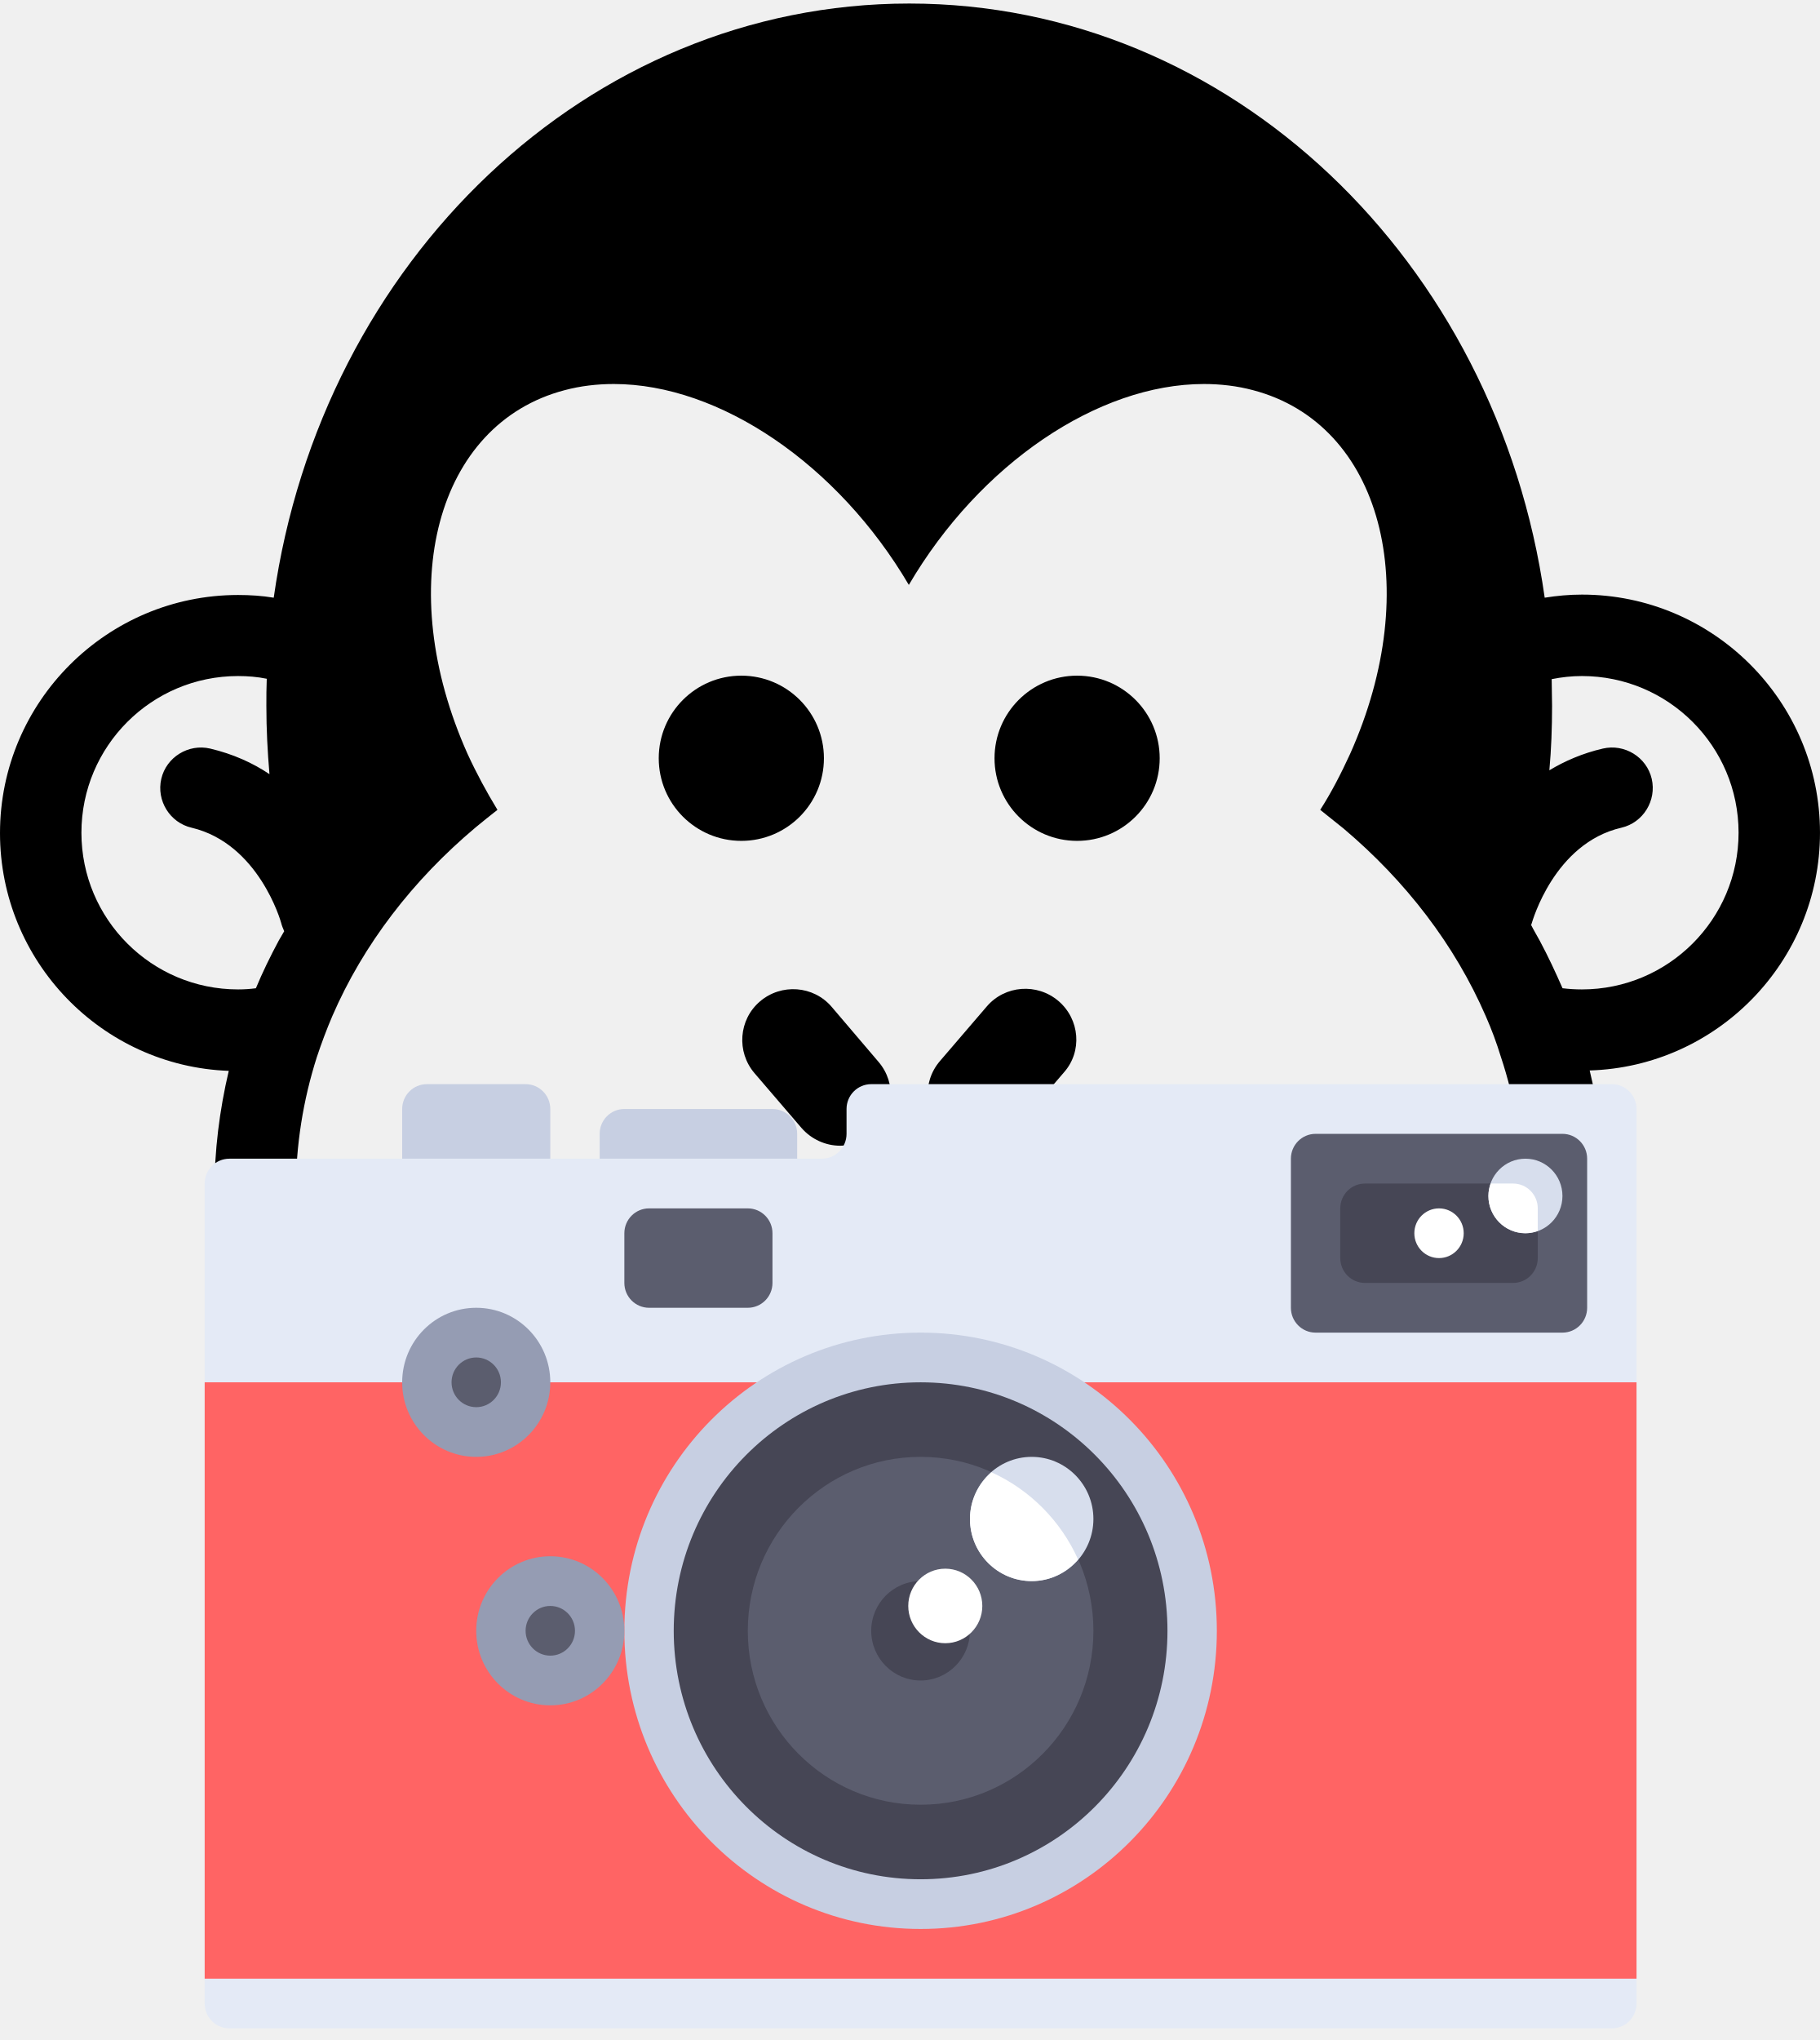
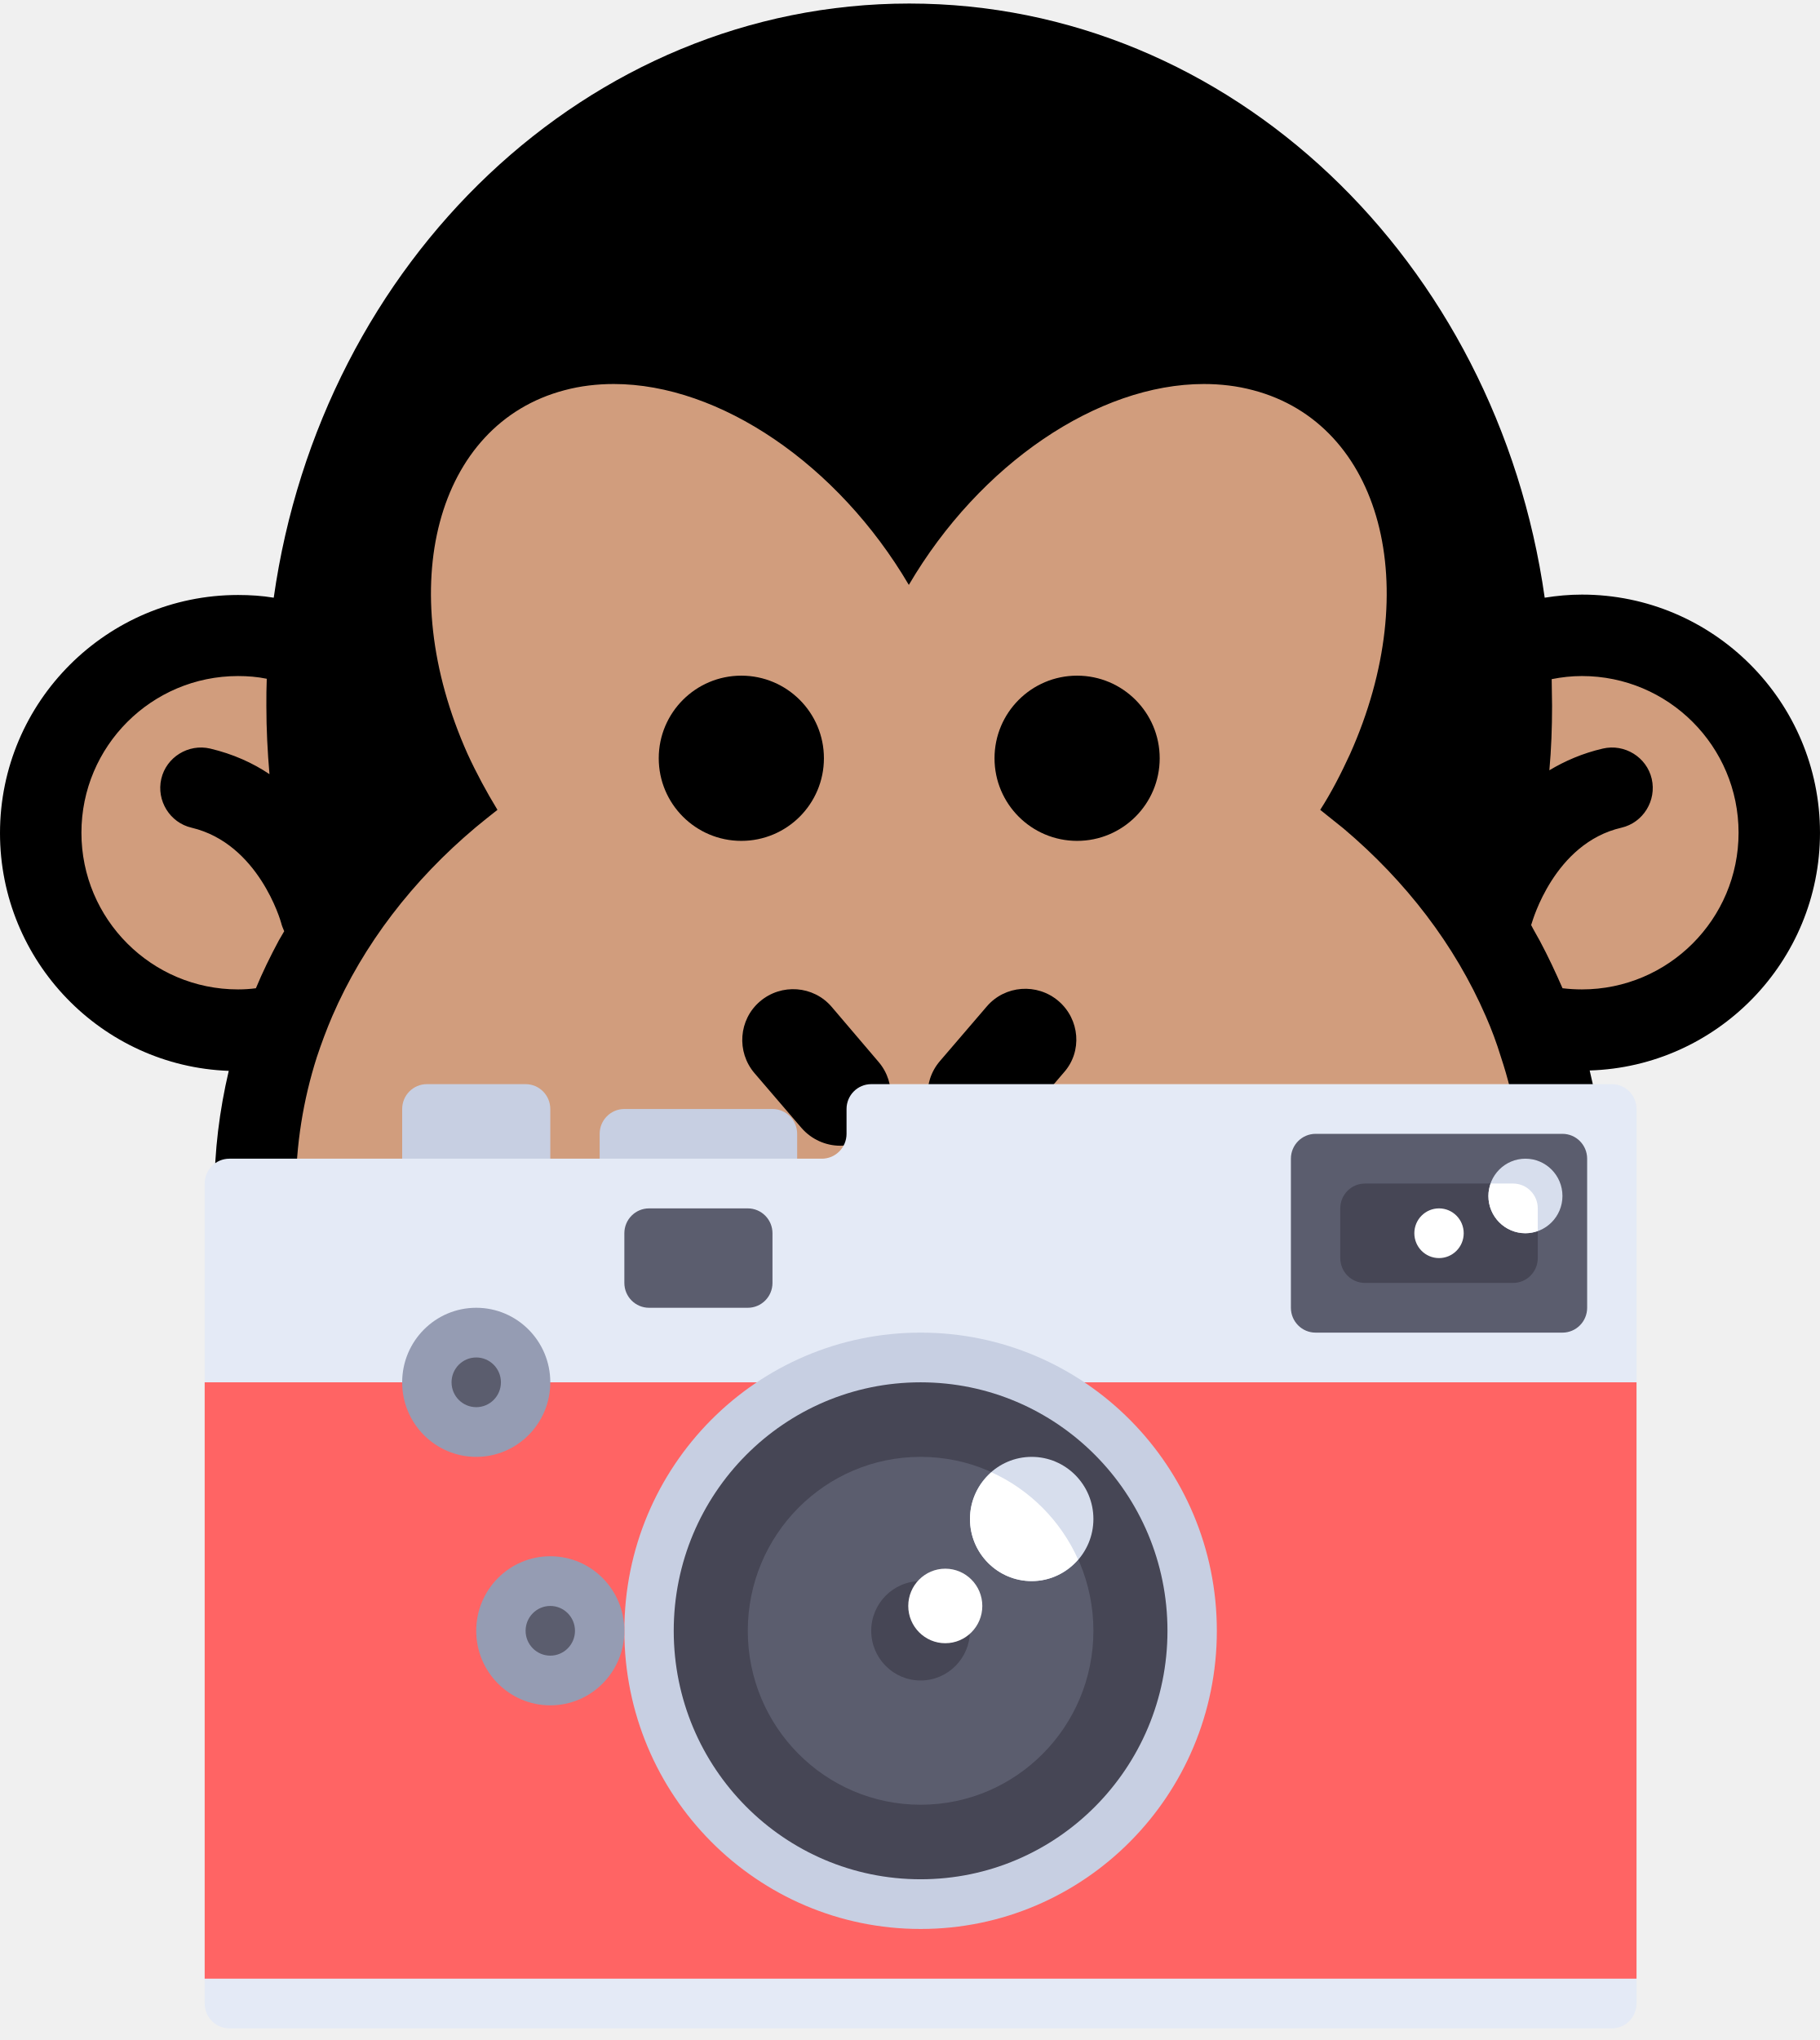
<svg xmlns="http://www.w3.org/2000/svg" version="1.1" id="Capa_1" x="0px" y="0px" width="469.4" height="526" viewBox="0 0 469.4 526" xml:space="preserve">
  <defs id="defs47" />
+   <path style="fill:#d19d7d;fill-rule:evenodd;stroke:none;stroke-width:1.352px;stroke-linecap:butt;stroke-linejoin:miter;stroke-opacity:1;fill-opacity:1" d="M 236.938 43.35 A 168.639 213.391 0 0 0 82.666 170.879 A 47.808 50.543 0 0 0 62.156 165.922 A 47.808 50.543 0 0 0 14.348 216.465 A 47.808 50.543 0 0 0 62.156 267.008 A 47.808 50.543 0 0 0 68.572 266.49 A 168.639 213.391 0 0 0 236.938 470.133 A 168.639 213.391 0 0 0 405.246 265.109 A 47.808 50.543 0 0 0 408.238 265.268 A 47.808 50.543 0 0 0 456.047 214.725 A 47.808 50.543 0 0 0 408.238 164.182 A 47.808 50.543 0 0 0 390.082 168.01 A 168.639 213.391 0 0 0 236.938 43.35 z " id="path3395" />
  <g id="g3" transform="translate(0,-3.736548)">
    <path d="m 469.4,218.45 c 0,-33.8 -27.5,-61.4 -61.4,-61.4 -3.3,0 -6.5,0.3 -9.6,0.8 -12.3,-86.8 -81,-153.2 -163.9,-153.2 -82.9,0 -151.6,66.4 -163.9,153.2 -3,-0.5 -6.1,-0.7 -9.2,-0.7 -33.8,0 -61.4,27.5 -61.4,61.4 0,33 26.2,60.1 59,61.3 -2.4,10.2 -3.7,20.601 -3.7,31.2 0,21.199 4.9,41.8 14.7,61.1 9.3,18.4 22.4,34.8 39.1,48.8 33.6,28.2 78.2,43.801 125.3,43.801 47.1,0 91.8,-15.601 125.5,-43.9 16.7,-14 29.899,-30.4 39.1,-48.8 9.7,-19.301 14.7,-39.9 14.7,-61.1 0,-10.601 -1.2,-21 -3.7,-31.201 32.9,-1 59.4,-28.1 59.4,-61.3 z m -76.7,92.501 c 0,4.399 -0.3,8.699 -0.8,13 l -50.4,0 -214,0 -50.4,0 c -0.5,-4.301 -0.8,-8.601 -0.8,-13 0,-12 1.9,-23.601 5.4,-34.601 1.2,-3.601 2.5,-7.101 4,-10.601 8,-18.5 20.8,-35.1 37,-48.699 1.8,-1.5 3.7,-3 5.6,-4.5 -2.8,-4.6 -5.4,-9.4 -7.7,-14.4 -19.3,-43.1 -8.1,-85.1 25,-93.8 4.1,-1.1 8.4,-1.6 12.7,-1.6 27.3,0 57.8,20.7 76.1,51.8 18.3,-31.2 48.8,-51.8 76.1,-51.8 4.3,0 8.601,0.5 12.7,1.6 33.1,8.7 44.3,50.7 25,93.8 -2.3,5 -4.8,9.9 -7.7,14.4 2,1.6 4,3.2 6,4.8 16.101,13.6 28.7,30 36.7,48.399 1.5,3.4 2.8,6.9 3.9,10.5 3.7,11.101 5.6,22.702 5.6,34.702 z m -237.2,34 158.101,0 73.899,0 c -17.899,56.8 -79.6,98.699 -153,98.699 -73.4,0 -135.1,-41.899 -153,-98.699 l 74,0 0,0 z M 61.4,258.85 c -22.3,0 -40.4,-18.101 -40.4,-40.4 0,-22.3 18.1,-40.4 40.4,-40.4 2.5,0 5,0.2 7.4,0.7 -0.1,2.3 -0.1,4.6 -0.1,7 0,6 0.3,11.8 0.8,17.6 -4.3,-2.9 -9.4,-5.2 -15.3,-6.6 -5.6,-1.3 -11.3,2.2 -12.6,7.8 -1.3,5.6 2.2,11.3 7.8,12.6 17.3,4.1 23,24.1 23.1,24.5 0.2,0.801 0.5,1.5 0.8,2.2 -0.5,0.8 -0.9,1.601 -1.4,2.399 -2.2,4.101 -4.2,8.201 -5.9,12.301 -1.5,0.2 -3,0.3 -4.6,0.3 z m 346.6,0 c -1.7,0 -3.3,-0.101 -5,-0.3 -1.8,-4.1 -3.7,-8.2 -5.899,-12.301 -0.7,-1.299 -1.5,-2.6 -2.2,-4 0.1,-0.199 0.1,-0.399 0.2,-0.6 0.1,-0.199 5.699,-20.5 23.1,-24.5 5.6,-1.3 9.1,-7 7.8,-12.6 -1.3,-5.6 -7,-9.1 -12.6,-7.8 -5.2,1.2 -9.8,3.2 -13.8,5.6 0.5,-5.5 0.699,-11 0.699,-16.6 0,-2.3 -0.1,-4.6 -0.1,-6.9 2.5,-0.5 5.1,-0.8 7.8,-0.8 22.3,0 40.4,18.1 40.4,40.4 0,22.301 -18.1,40.401 -40.4,40.401 z" id="path5" />
    <path d="m 214.5,263.35 c -4.7,-5.5 -13,-6.101 -18.5,-1.399 -5.5,4.699 -6.1,13 -1.4,18.5 l 12.1,14.1 c 2.6,3 6.3,4.6 10,4.6 3,0 6,-1 8.5,-3.1 5.5,-4.7 6.1,-13 1.4,-18.5 L 214.5,263.35 Z" id="path7" />
    <path d="m 273,261.85 c -5.5,-4.7 -13.8,-4.101 -18.5,1.399 l -12.1,14.101 c -4.7,5.5 -4.1,13.8 1.4,18.5 2.5,2.101 5.5,3.101 8.5,3.101 3.699,0 7.399,-1.601 10,-4.601 l 12.1,-14.101 c 4.8,-5.399 4.1,-13.699 -1.4,-18.399 z" id="path9" />
    <circle cx="191.2" cy="199.25" r="21.3" id="circle11" />
    <circle cx="277.801" cy="199.25" r="21.3" id="circle13" />
  </g>
  <g id="g15" transform="translate(0,-3.736548)" />
  <g id="g17" transform="translate(0,-3.736548)" />
  <g id="g19" transform="translate(0,-3.736548)" />
  <g id="g21" transform="translate(0,-3.736548)" />
  <g id="g23" transform="translate(0,-3.736548)" />
  <g id="g25" transform="translate(0,-3.736548)" />
  <g id="g27" transform="translate(0,-3.736548)" />
  <g id="g29" transform="translate(0,-3.736548)" />
  <g id="g31" transform="translate(0,-3.736548)" />
  <g id="g33" transform="translate(0,-3.736548)" />
  <g id="g35" transform="translate(0,-3.736548)" />
  <g id="g37" transform="translate(0,-3.736548)" />
  <g id="g39" transform="translate(0,-3.736548)" />
  <g id="g41" transform="translate(0,-3.736548)" />
  <g id="g43" transform="translate(0,-3.736548)" />
  <g transform="matrix(0.7212711,0,0,0.72577,52.7891,215.4723)" id="g5849">
    <path style="fill:#c7cfe2" d="m 150.069,97.103 52.966,0 c 4.875,0 8.828,3.953 8.828,8.828 l 0,17.655 -70.621,0 0,-17.655 c -10e-4,-4.875 3.952,-8.828 8.827,-8.828 z" id="path5851" />
    <path style="fill:#c7cfe2" d="m 79.448,88.276 35.31,0 c 4.875,0 8.828,3.953 8.828,8.828 l 0,26.483 -52.965,0 0,-26.484 c 0,-4.875 3.952,-8.827 8.827,-8.827 z" id="path5853" />
  </g>
  <path style="fill:#e4eaf6" d="m 415.713,279.54 -191.012,0 c -3.516,0 -6.367,2.869 -6.367,6.407 l 0,6.407 c 0,3.538 -2.851,6.407 -6.367,6.407 l -152.809,0 c -3.516,0 -6.367,2.869 -6.367,6.407 l 0,211.424 c 0,3.538 2.851,6.407 6.367,6.407 l 356.557,0 c 3.516,0 6.367,-2.869 6.367,-6.407 l 0,-230.646 c 0,-3.538 -2.852,-6.406 -6.368,-6.406 z" id="path5855" />
  <rect x="52.789" y="356.422" style="fill:#ff6464" width="369.291" height="153.763" id="rect5857" />
  <ellipse style="fill:#c7cfe2" cx="237.435" cy="420.49" id="circle5859" rx="76.405" ry="76.882" />
  <ellipse style="fill:#464655" cx="237.435" cy="420.49" id="circle5861" rx="63.671" ry="64.068" />
  <ellipse style="fill:#5b5d6e" cx="237.435" cy="420.49" id="circle5863" rx="44.569" ry="44.848" />
  <path style="fill:#464655" d="m 237.434,407.677 c -7.023,0 -12.734,5.747 -12.734,12.813 0,7.067 5.711,12.813 12.734,12.813 7.023,0 12.734,-5.747 12.734,-12.813 0,-7.067 -5.711,-12.813 -12.734,-12.813 z" id="path5865" />
  <path style="fill:#d7deed" d="m 266.086,375.643 c -8.779,0 -15.918,7.184 -15.918,16.017 0,8.833 7.139,16.017 15.918,16.017 8.779,0 15.918,-7.184 15.918,-16.017 0,-8.833 -7.139,-16.017 -15.918,-16.017 z" id="path5867" />
  <g transform="matrix(0.7212711,0,0,0.72577,52.7891,215.4723)" id="g5869">
    <path style="fill:#ffffff" d="m 264.828,260.414 c -7.303,0 -13.241,5.939 -13.241,13.241 0,7.302 5.939,13.241 13.241,13.241 7.302,0 13.241,-5.939 13.241,-13.241 0,-7.302 -5.939,-13.241 -13.241,-13.241 z" id="path5871" />
    <path style="fill:#ffffff" d="m 312.32,257.15 c -6.193,-13.743 -17.244,-24.793 -30.987,-30.987 -4.663,4.049 -7.678,9.948 -7.678,16.596 0,12.171 9.898,22.069 22.069,22.069 6.648,0 12.547,-3.015 16.596,-7.678 z" id="path5873" />
  </g>
  <path style="fill:#5b5d6e" d="m 339.308,292.354 63.671,0 c 3.516,0 6.367,2.869 6.367,6.407 l 0,38.441 c 0,3.538 -2.851,6.407 -6.367,6.407 l -63.671,0 c -3.516,0 -6.367,-2.869 -6.367,-6.407 l 0,-38.441 c 5.8e-4,-3.538 2.851,-6.407 6.367,-6.407 z" id="path5875" />
  <path style="fill:#464655" d="m 390.244,330.795 -38.203,0 c -3.516,0 -6.367,-2.869 -6.367,-6.407 l 0,-12.813 c 0,-3.538 2.851,-6.407 6.367,-6.407 l 38.203,0 c 3.516,0 6.367,2.869 6.367,6.407 l 0,12.813 c 0,3.538 -2.851,6.407 -6.367,6.407 z" id="path5877" />
  <ellipse style="fill:#ffffff" cx="371.143" cy="317.981" id="circle5879" rx="6.367" ry="6.407" />
  <ellipse style="fill:#d7deed" cx="393.428" cy="308.371" id="circle5881" rx="9.55" ry="9.61" />
  <path style="fill:#ffffff" d="m 390.244,305.167 -5.783,0 c -0.356,1.007 -0.584,2.074 -0.584,3.204 0,5.308 4.276,9.61 9.55,9.61 1.122,0 2.183,-0.231 3.184,-0.588 l 0,-5.819 c 0,-3.537 -2.85,-6.406 -6.367,-6.406 z" id="path5883" />
  <path style="fill:#5b5d6e" d="m 167.397,337.201 25.468,0 c 3.516,0 6.367,-2.869 6.367,-6.407 l 0,-12.813 c 0,-3.538 -2.851,-6.407 -6.367,-6.407 l -25.468,0 c -3.516,0 -6.367,2.869 -6.367,6.407 l 0,12.813 c 0,3.539 2.851,6.407 6.367,6.407 z" id="path5885" />
  <ellipse style="fill:#959cb3" cx="122.827" cy="356.422" id="circle5887" rx="19.101" ry="19.221" />
  <ellipse style="fill:#5b5d6e" cx="122.827" cy="356.422" id="circle5889" rx="6.367" ry="6.407" />
  <ellipse style="fill:#959cb3" cx="141.928" cy="420.49" id="circle5891" rx="19.101" ry="19.221" />
  <ellipse style="fill:#5b5d6e" cx="141.928" cy="420.49" id="circle5893" rx="6.367" ry="6.407" />
  <g transform="translate(392.408,659.1727)" id="g5895" />
  <g transform="translate(392.408,659.1727)" id="g5897" />
  <g transform="translate(392.408,659.1727)" id="g5899" />
  <g transform="translate(392.408,659.1727)" id="g5901" />
  <g transform="translate(392.408,659.1727)" id="g5903" />
  <g transform="translate(392.408,659.1727)" id="g5905" />
  <g transform="translate(392.408,659.1727)" id="g5907" />
  <g transform="translate(392.408,659.1727)" id="g5909" />
  <g transform="translate(392.408,659.1727)" id="g5911" />
  <g transform="translate(392.408,659.1727)" id="g5913" />
  <g transform="translate(392.408,659.1727)" id="g5915" />
  <g transform="translate(392.408,659.1727)" id="g5917" />
  <g transform="translate(392.408,659.1727)" id="g5919" />
  <g transform="translate(392.408,659.1727)" id="g5921" />
  <g transform="translate(392.408,659.1727)" id="g5923" />
</svg>
